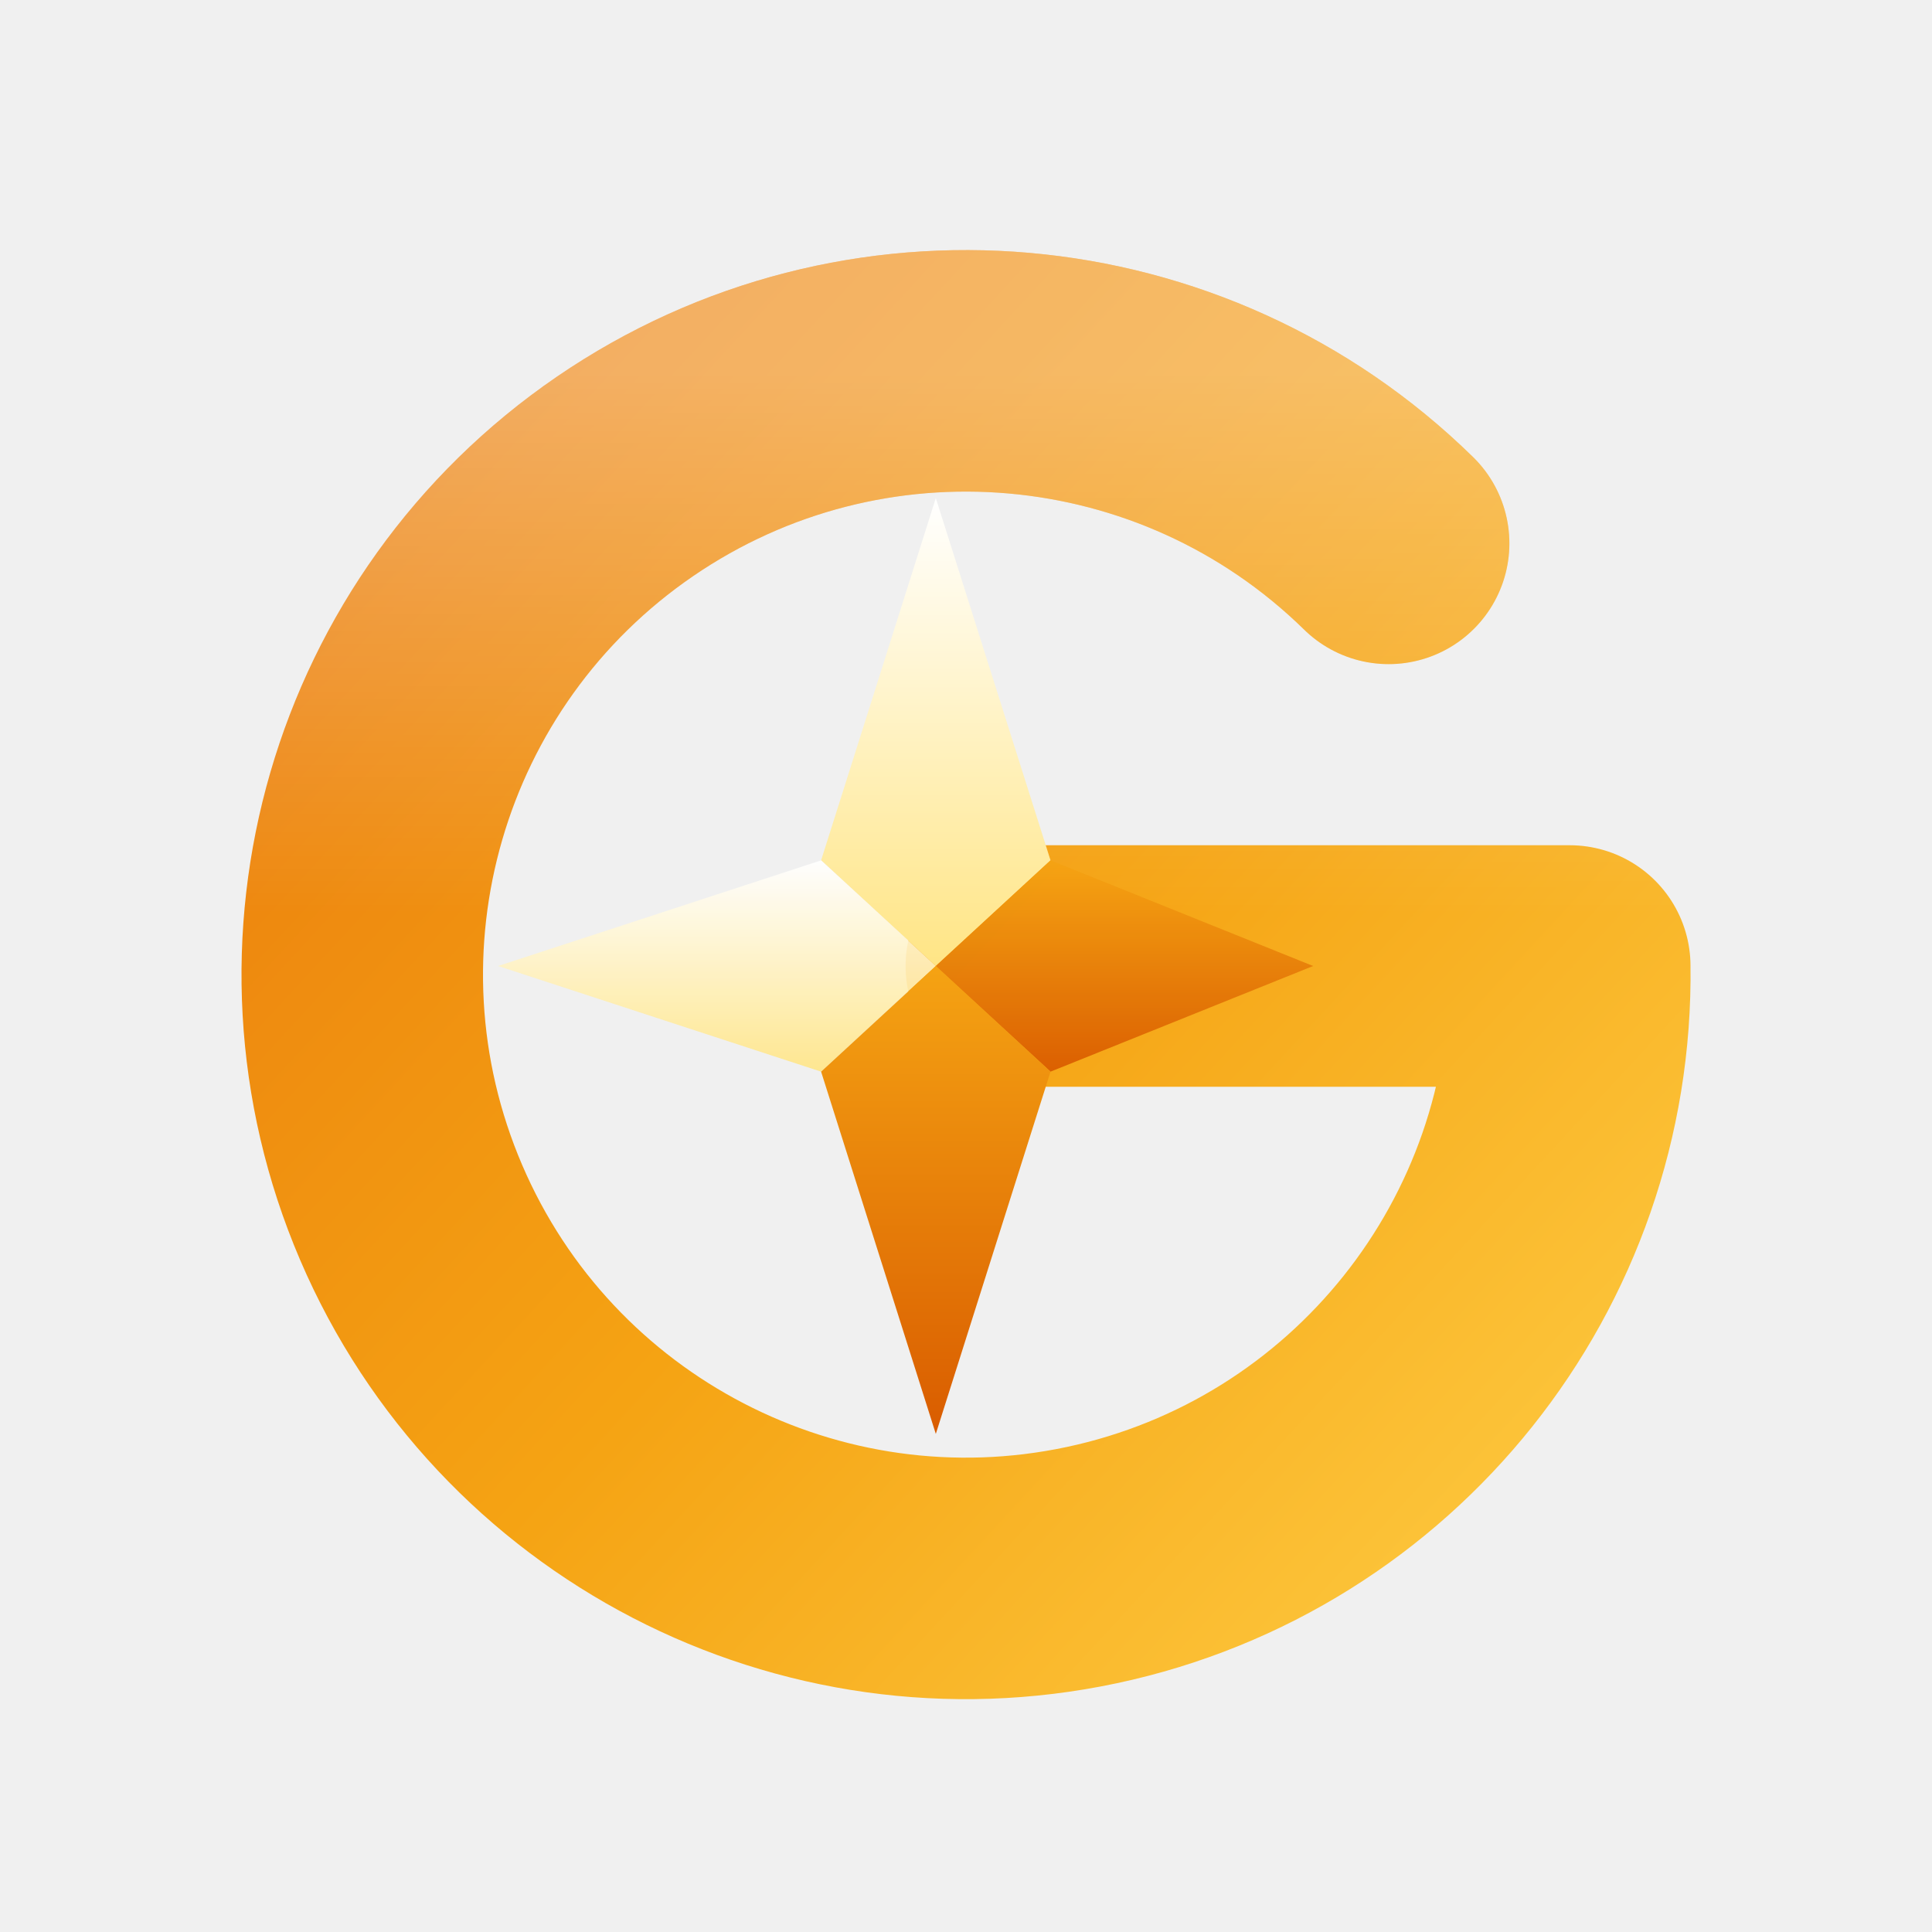
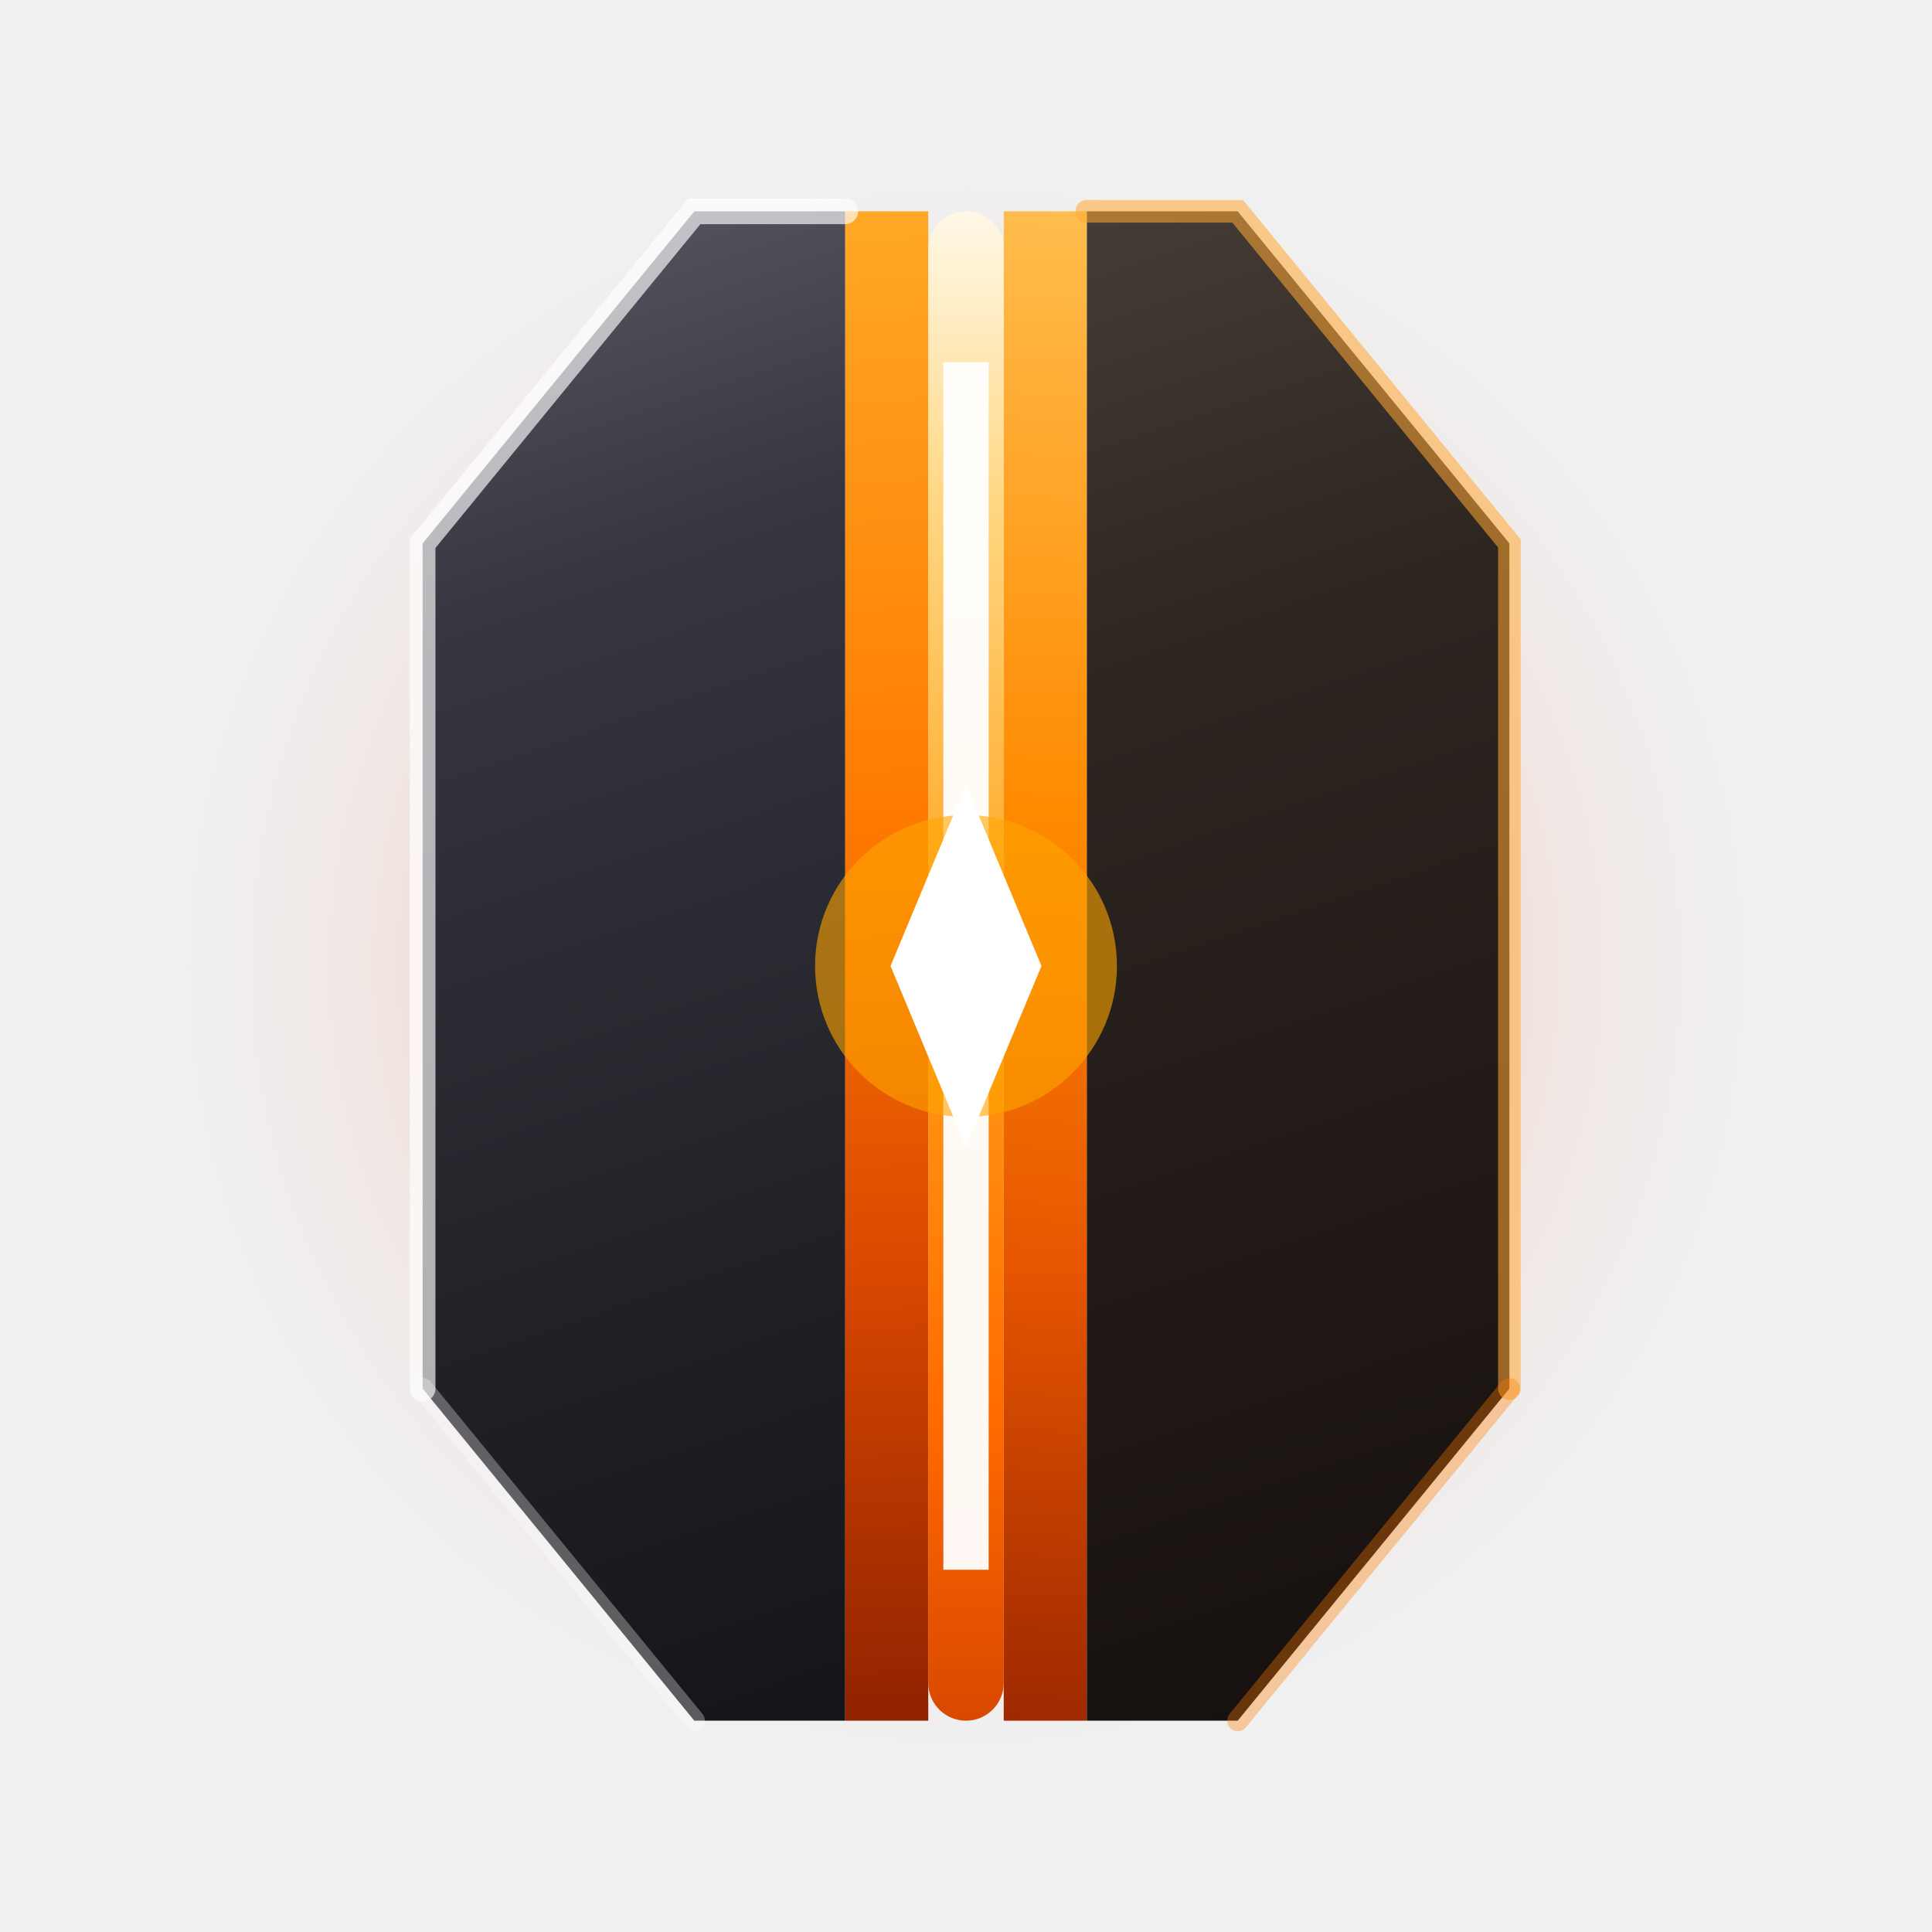
<svg xmlns="http://www.w3.org/2000/svg" viewBox="0 0 64 64" fill="none">
  <defs>
-     <linearGradient id="ember" x1="6" y1="8" x2="58" y2="56" gradientUnits="userSpaceOnUse">
-       <stop offset="0" stop-color="#E8730C" />
-       <stop offset="0.52" stop-color="#F5A313" />
-       <stop offset="1" stop-color="#FFD24A" />
+     <linearGradient id="mono-body-left" x1="14" y1="7" x2="31" y2="57" gradientUnits="userSpaceOnUse">
+       <stop offset="0%" stop-color="#5A5A66" />
+       <stop offset="25%" stop-color="#363640" />
+       <stop offset="70%" stop-color="#202026" />
+       <stop offset="100%" stop-color="#141418" />
    </linearGradient>
-     <linearGradient id="sheen" x1="0" y1="0" x2="0" y2="1">
-       <stop offset="0" stop-color="#FFFFFF" stop-opacity="0.35" />
-       <stop offset="0.45" stop-color="#FFFFFF" stop-opacity="0" />
+     <linearGradient id="mono-body-right" x1="33" y1="7" x2="50" y2="57" gradientUnits="userSpaceOnUse">
+       <stop offset="0%" stop-color="#463E36" />
+       <stop offset="30%" stop-color="#2D2520" />
+       <stop offset="75%" stop-color="#1E1714" />
+       <stop offset="100%" stop-color="#140F0D" />
    </linearGradient>
-     <linearGradient id="spark-light" x1="0" y1="0" x2="0" y2="1">
-       <stop offset="0" stop-color="#FFFFFF" />
-       <stop offset="1" stop-color="#FFE585" />
+     <linearGradient id="fissure-bevel-left" x1="28" y1="7" x2="31" y2="57" gradientUnits="userSpaceOnUse">
+       <stop offset="0%" stop-color="#FFA826" />
+       <stop offset="40%" stop-color="#FF7A00" />
+       <stop offset="70%" stop-color="#D94800" />
+       <stop offset="100%" stop-color="#8F2200" />
    </linearGradient>
-     <linearGradient id="spark-dark" x1="0" y1="0" x2="0" y2="1">
-       <stop offset="0" stop-color="#F5A313" />
-       <stop offset="1" stop-color="#D95C00" />
+     <linearGradient id="fissure-bevel-right" x1="36" y1="7" x2="33" y2="57" gradientUnits="userSpaceOnUse">
+       <stop offset="0%" stop-color="#FFBD4D" />
+       <stop offset="40%" stop-color="#FF8A00" />
+       <stop offset="70%" stop-color="#E65500" />
+       <stop offset="100%" stop-color="#9E2800" />
    </linearGradient>
+     <linearGradient id="plasma-core" x1="32" y1="7" x2="32" y2="57" gradientUnits="userSpaceOnUse">
+       <stop offset="0%" stop-color="#FFF8E7" />
+       <stop offset="20%" stop-color="#FFD680" />
+       <stop offset="50%" stop-color="#FFA019" />
+       <stop offset="80%" stop-color="#FF6A00" />
+       <stop offset="100%" stop-color="#D94800" />
+     </linearGradient>
+     <radialGradient id="plasma-glow" cx="32" cy="32" r="26" gradientUnits="userSpaceOnUse">
+       <stop offset="0%" stop-color="#FF9E1A" stop-opacity="0.45" />
+       <stop offset="45%" stop-color="#FF6A00" stop-opacity="0.18" />
+       <stop offset="80%" stop-color="#FF3C00" stop-opacity="0.04" />
+       <stop offset="100%" stop-color="#FF2A00" stop-opacity="0" />
+     </radialGradient>
  </defs>
-   <path d="M 46 18 A 20 20 0 1 0 52 32 L 34 32" stroke="url(#ember)" stroke-width="8" stroke-linecap="round" stroke-linejoin="round" />
-   <path d="M 46 18 A 20 20 0 1 0 52 32 L 34 32" stroke="url(#sheen)" stroke-width="8" stroke-linecap="round" stroke-linejoin="round" />
-   <path d="M 31 16.5 L 34.8 28.5 L 31 32 L 27.2 28.5 Z" fill="url(#spark-light)" />
-   <path d="M 31 32 L 27.2 28.5 L 16.5 32 L 27.2 35.5 Z" fill="url(#spark-light)" opacity="0.9" />
-   <path d="M 31 32 L 34.8 28.5 L 43.5 32 L 34.8 35.5 Z" fill="url(#spark-dark)" opacity="0.95" />
-   <path d="M 31 32 L 34.8 35.5 L 31 47.5 L 27.2 35.5 Z" fill="url(#spark-dark)" />
+   <circle cx="32" cy="32" r="26" fill="url(#plasma-glow)" />
+   <polygon points="23,7 28,7 28,57 23,57 14,46 14,18" fill="url(#mono-body-left)" />
+   <polygon points="28,7 30.75,7 30.75,57 28,57" fill="url(#fissure-bevel-left)" />
+   <polygon points="36,7 41,7 50,18 50,46 41,57 36,57" fill="url(#mono-body-right)" />
+   <polygon points="33.25,7 36,7 36,57 33.25,57" fill="url(#fissure-bevel-right)" />
+   <polyline points="14,46 14,18 23,7 28,7" stroke="#FFFFFF" stroke-width="0.85" stroke-linecap="round" opacity="0.65" />
+   <polyline points="50,46 50,18 41,7 36,7" stroke="#FFA834" stroke-width="0.75" stroke-linecap="round" opacity="0.55" />
+   <polyline points="23,57 14,46" stroke="#FFFFFF" stroke-width="0.7" stroke-linecap="round" opacity="0.3" />
+   <polyline points="41,57 50,46" stroke="#FF7A00" stroke-width="0.7" stroke-linecap="round" opacity="0.35" />
+   <rect x="30.75" y="7" width="2.5" height="50" rx="1.25" fill="url(#plasma-core)" />
+   <rect x="31.25" y="12" width="1.5" height="40" fill="#FFFFFF" opacity="0.95" />
+   <circle cx="32" cy="32" r="5" fill="#FFA500" opacity="0.6" />
+   <polygon points="32,26 34.5,32 32,38 29.5,32" fill="#FFFFFF" />
+   <circle cx="32" cy="32" r="1.75" fill="#FFFFFF" />
</svg>
